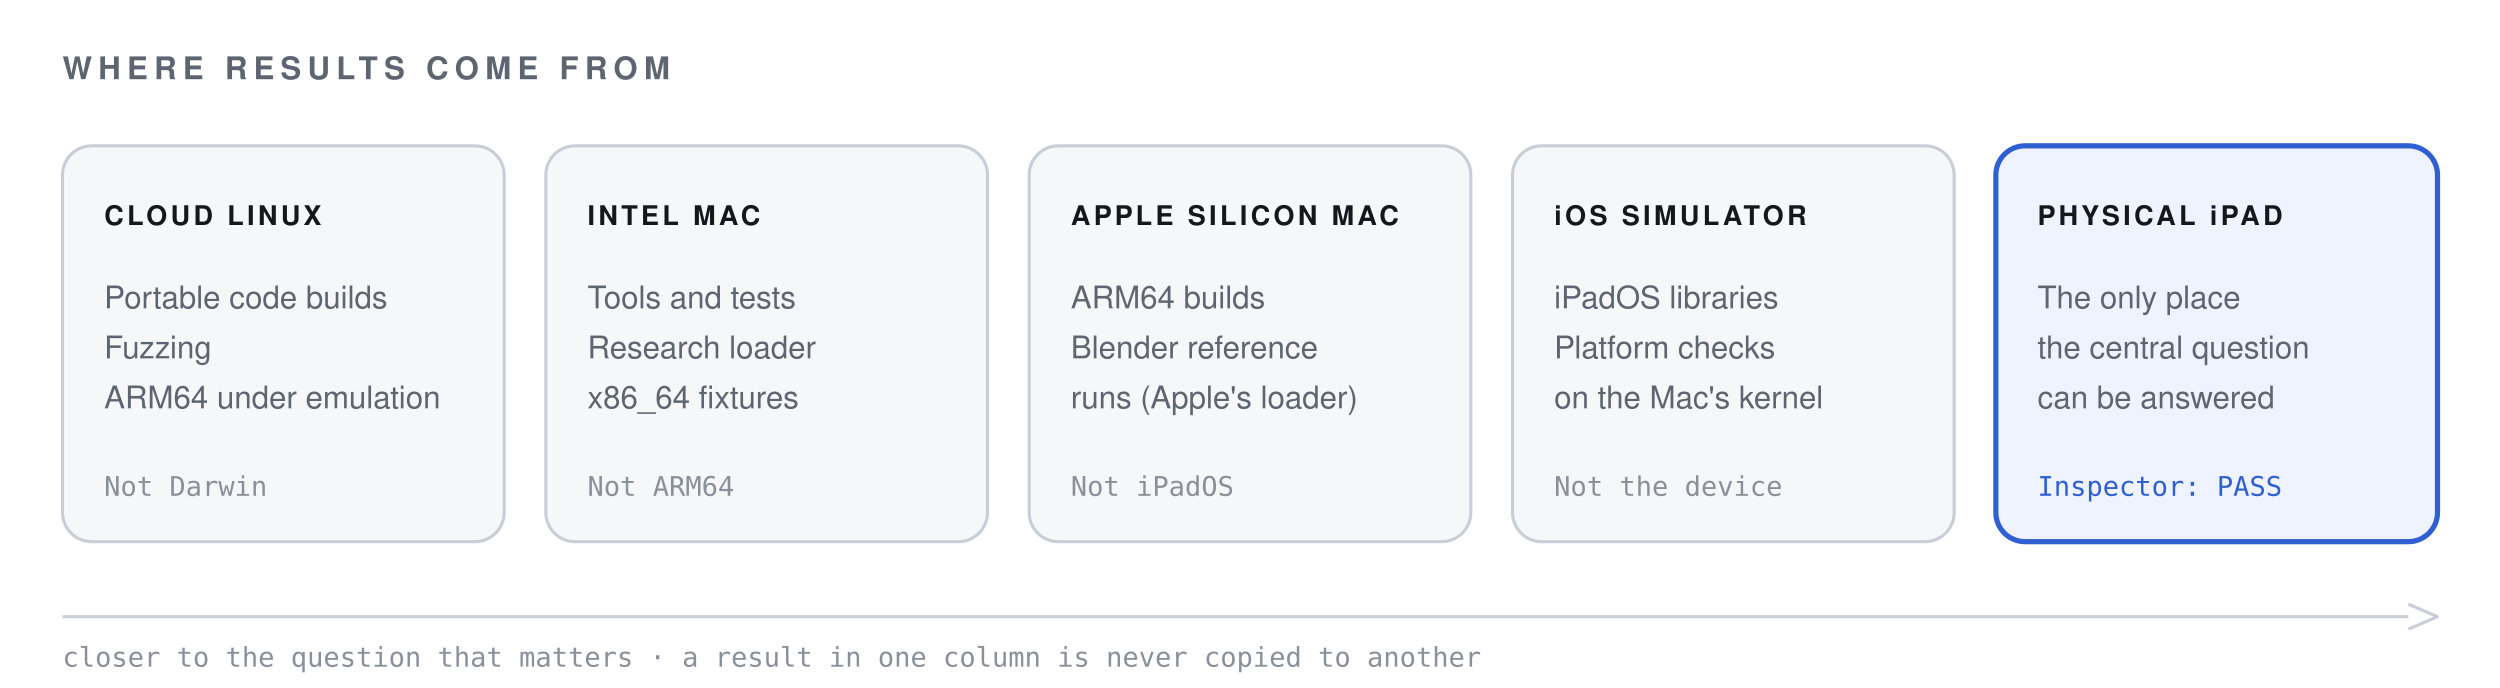
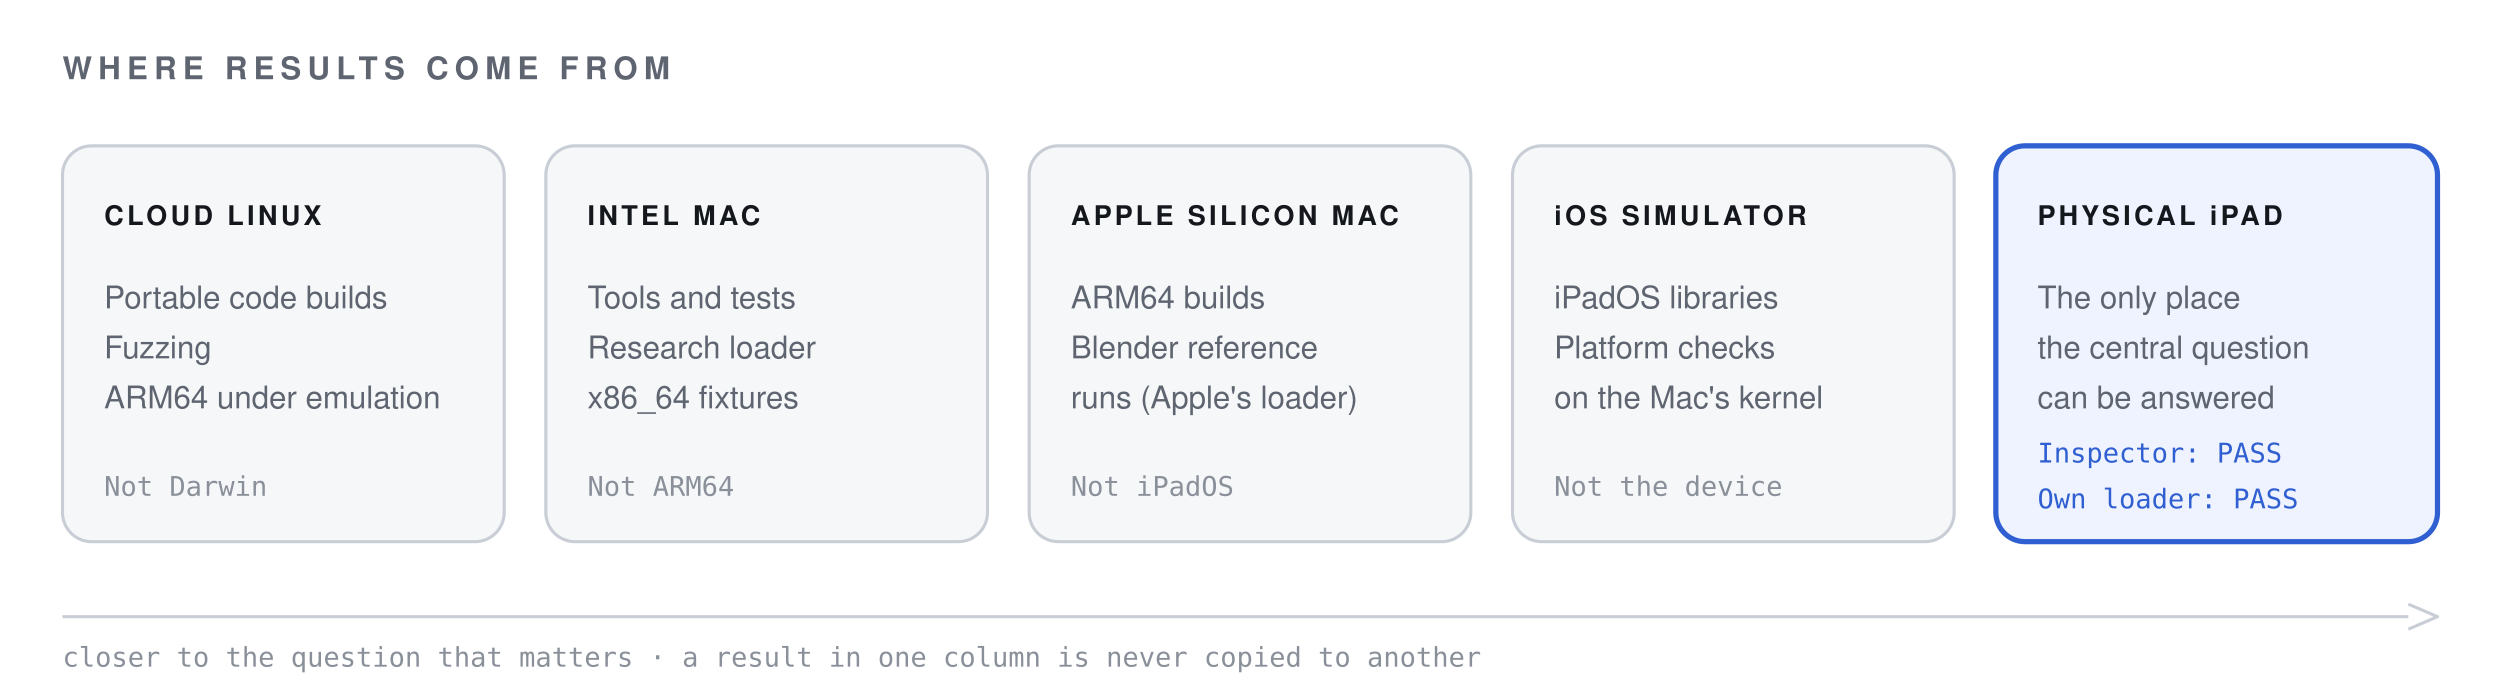
<svg xmlns="http://www.w3.org/2000/svg" width="1200" height="330" viewBox="0 0 1200 330" role="img" aria-labelledby="t d">
  <style>
    .h { font: 600 13px -apple-system, BlinkMacSystemFont, "SF Pro Text", "Segoe UI", Helvetica, Arial, sans-serif; letter-spacing: 1.6px; fill: #14171C; }
    .b { font: 400 15px -apple-system, BlinkMacSystemFont, "SF Pro Text", "Segoe UI", Helvetica, Arial, sans-serif; fill: #5E6570; }
    .n { font: 500 13px ui-monospace, "SF Mono", Menlo, Consolas, monospace; fill: #8A9099; }
    .a { font: 500 13px ui-monospace, "SF Mono", Menlo, Consolas, monospace; fill: #2F5FD0; }
    .cap { font: 600 15px -apple-system, BlinkMacSystemFont, "SF Pro Text", "Segoe UI", Helvetica, Arial, sans-serif; letter-spacing: 3px; fill: #5E6570; }
  </style>
  <text class="cap" x="30" y="38">WHERE RESULTS COME FROM</text>
  <rect x="30" y="70" width="212" height="190" rx="14" fill="#F6F7F9" stroke="#C9CED6" stroke-width="1.5" />
  <text class="h" x="50" y="108">CLOUD LINUX</text>
  <text class="b" x="50" y="148">Portable code builds</text>
  <text class="b" x="50" y="172">Fuzzing</text>
  <text class="b" x="50" y="196">ARM64 under emulation</text>
  <text class="n" x="50" y="238">Not Darwin</text>
  <rect x="262" y="70" width="212" height="190" rx="14" fill="#F6F7F9" stroke="#C9CED6" stroke-width="1.5" />
  <text class="h" x="282" y="108">INTEL MAC</text>
  <text class="b" x="282" y="148">Tools and tests</text>
  <text class="b" x="282" y="172">Research loader</text>
  <text class="b" x="282" y="196">x86_64 fixtures</text>
  <text class="n" x="282" y="238">Not ARM64</text>
  <rect x="494" y="70" width="212" height="190" rx="14" fill="#F6F7F9" stroke="#C9CED6" stroke-width="1.5" />
  <text class="h" x="514" y="108">APPLE SILICON MAC</text>
  <text class="b" x="514" y="148">ARM64 builds</text>
  <text class="b" x="514" y="172">Blender reference</text>
  <text class="b" x="514" y="196">runs (Apple's loader)</text>
  <text class="n" x="514" y="238">Not iPadOS</text>
  <rect x="726" y="70" width="212" height="190" rx="14" fill="#F6F7F9" stroke="#C9CED6" stroke-width="1.5" />
  <text class="h" x="746" y="108">iOS SIMULATOR</text>
  <text class="b" x="746" y="148">iPadOS libraries</text>
  <text class="b" x="746" y="172">Platform checks</text>
  <text class="b" x="746" y="196">on the Mac's kernel</text>
  <text class="n" x="746" y="238">Not the device</text>
  <rect x="958" y="70" width="212" height="190" rx="14" fill="#EEF3FF" stroke="#2F5FD0" stroke-width="2.5" />
  <text class="h" x="978" y="108">PHYSICAL iPAD</text>
  <text class="b" x="978" y="148">The only place</text>
  <text class="b" x="978" y="172">the central question</text>
  <text class="b" x="978" y="196">can be answered</text>
-   <text class="a" x="978" y="238">Inspector: PASS</text>
+   <text class="a" x="978" y="222">Inspector: PASS</text>
+   <text class="a" x="978" y="244">Own loader: PASS</text>
  <path d="M30 296 H1156" stroke="#C9CED6" stroke-width="1.5" fill="none" />
  <path d="M1156 290 L1170 296 L1156 302" fill="none" stroke="#C9CED6" stroke-width="1.5" stroke-linejoin="round" />
  <text class="n" x="30" y="320">closer to the question that matters  ·  a result in one column is never copied to another</text>
</svg>
